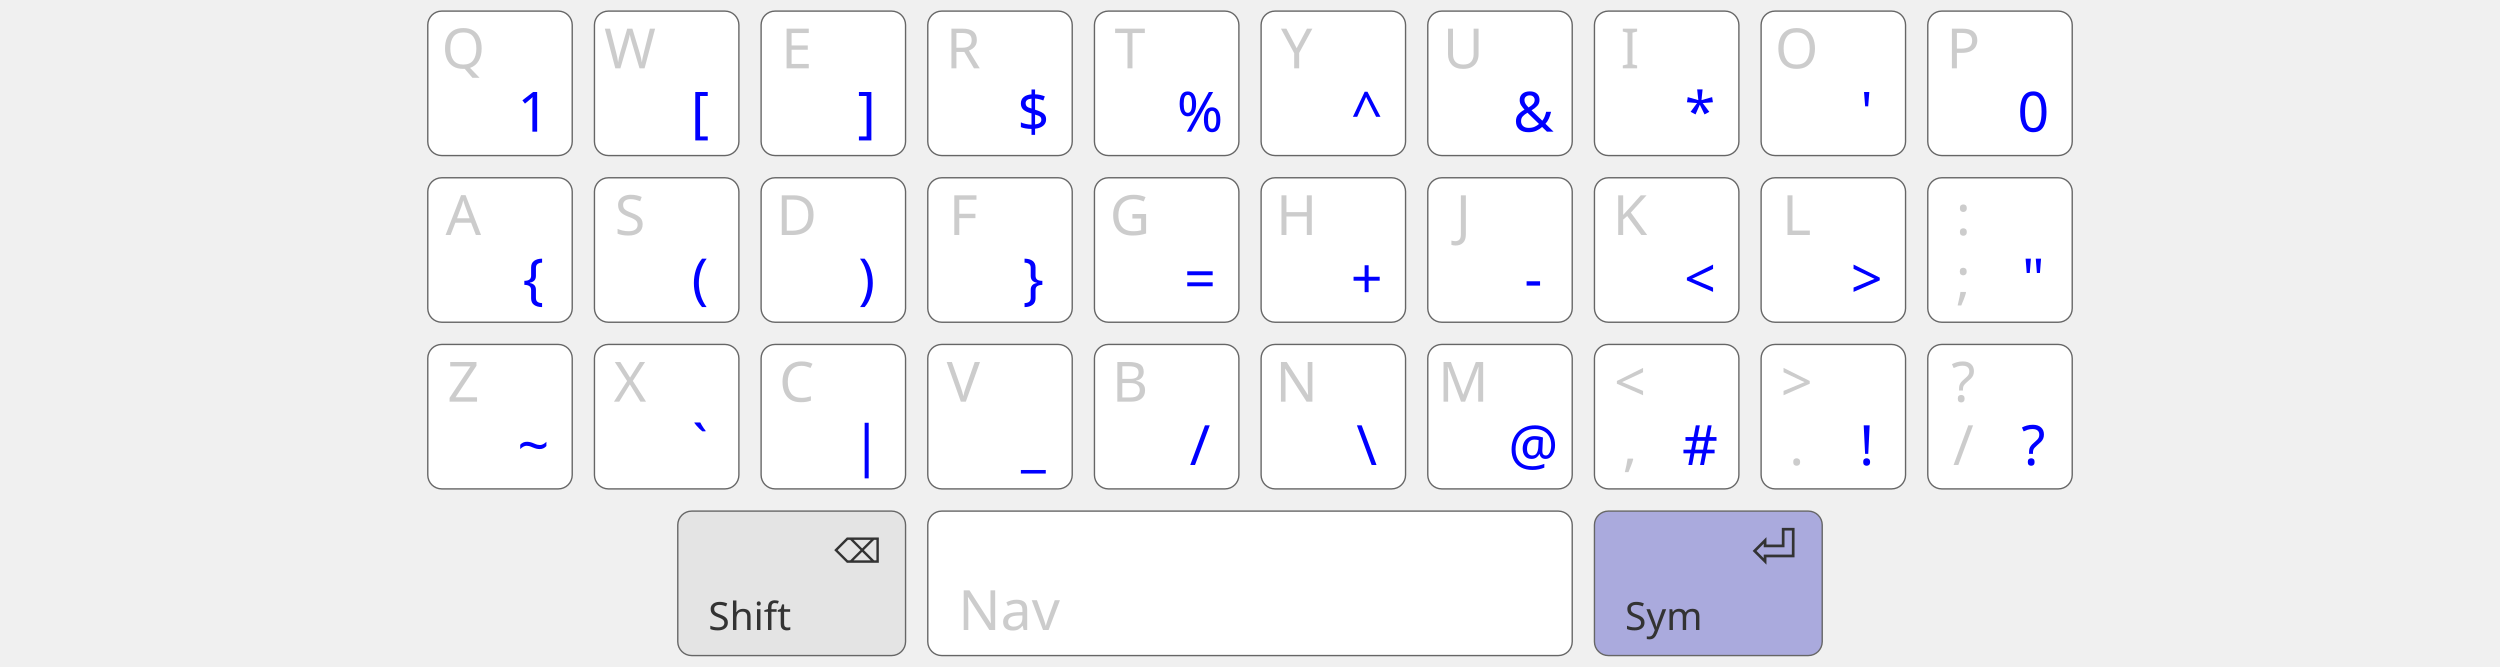
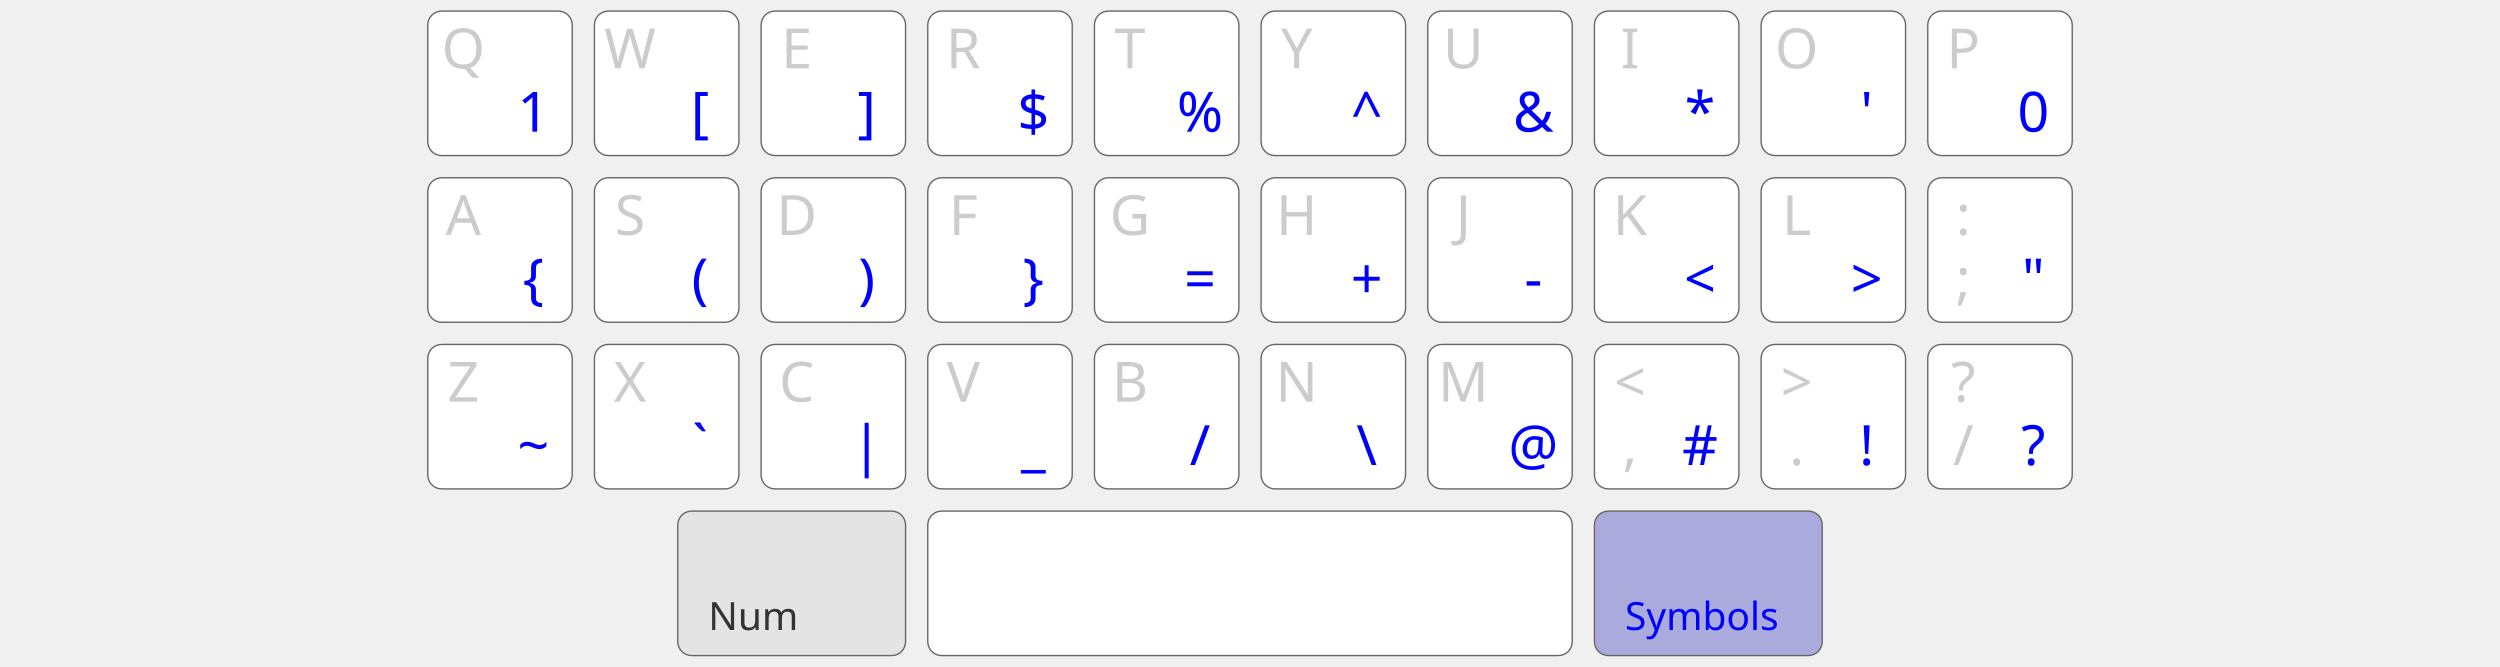
<svg xmlns="http://www.w3.org/2000/svg" class="gnu" viewBox="0 60 900 240">
  <style>
    rect, path {
      stroke: #666;
      stroke-width: .5px;
      fill: #fff;
    }
    .specialKey,
    .specialKey rect {
      fill: #e4e4e4;
    }
    .specialKey text {
      fill: #333;
    }
    text {
      fill: #333;
      fill: #ccc;
      font: normal 20px sans-serif;
      text-align: center;
    }

    #row_AD { transform: translate(64px,  64px); }
    #row_AC { transform: translate(64px, 124px); }
    #row_AB { transform: translate(64px, 184px); }
    #row_AA { transform: translate(64px, 244px); }

    /*
    .left   { transform: translate(-15px, 0); }
    .right  { transform: translate(+15px, 0); }
    */

+     #row_AA .homeKey text,
+     .specialKey .win,
    .specialKey .win,
    .specialKey .gnu {
      font-size: 14px;
    }
    .specialKey .win,
    .specialKey .mac,
    .specialKey .gnu {
      display: none;
    }
    .mac .specialKey .mac,
    .gnu .specialKey .gnu,
    .win .specialKey .win { display: block; }

    /* dimmed AltGr + bold dead keys */
    .level3, .level4 { fill: blue; }
    .level5, .level6 { fill: green; }
    .deadKey {
      /* fill: red; */
      font-size: 16px;
      transform: translateY(-3px);
    }
    .diacritic {
      font-size: 24px;
      font-weight: bolder;
      transform: translateY(8px);
    }

    /* hide Level4 (Shift+AltGr) unless AltGr is pressed */
    .level4        { display: none; }
    .altgr .level4 { display: block; }

    /* highlight AltGr + Dead Keys */
    .dk .level1, .altgr .level1,
    .dk .level2, .altgr .level2 { opacity: 0.25; }
    .dk .level5, .altgr .level3,
    .dk .level6, .altgr .level4 { opacity: 1; }
    .dk .level3,
    .dk .level4 { display: none; }
  </style>
  <g id="row_AD">
    <g class="left">
      <g transform="translate(90)">
        <rect width="52" height="52" rx="5" ry="5" />
        <g class="key" text-anchor="middle">
          <text x="12.8" y="20.6" class="level2">Q</text>
          <text x="38.0" y="43.4" class="level3">1</text>
        </g>
      </g>
      <g transform="translate(150)">
        <rect width="52" height="52" rx="5" ry="5" />
        <g class="key" text-anchor="middle">
          <text x="12.8" y="20.6" class="level2">W</text>
          <text x="38.0" y="43.4" class="level3">[</text>
        </g>
      </g>
      <g transform="translate(210)">
        <rect width="52" height="52" rx="5" ry="5" />
        <g class="key" text-anchor="middle">
          <text x="12.8" y="20.6" class="level2">E</text>
          <text x="38.0" y="43.4" class="level3">]</text>
        </g>
      </g>
      <g transform="translate(270)">
        <rect width="52" height="52" rx="5" ry="5" />
        <g class="key" text-anchor="middle">
          <text x="12.8" y="20.6" class="level2">R</text>
          <text x="38.0" y="43.4" class="level3">$</text>
        </g>
      </g>
      <g transform="translate(330)">
        <rect width="52" height="52" rx="5" ry="5" />
        <g class="key" text-anchor="middle">
          <text x="12.8" y="20.6" class="level2">T</text>
          <text x="38.0" y="43.4" class="level3">%</text>
        </g>
      </g>
    </g>
    <g class="right">
      <g transform="translate(390)">
        <rect width="52" height="52" rx="5" ry="5" />
        <g class="key" text-anchor="middle">
          <text x="12.8" y="20.6" class="level2">Y</text>
          <text x="38.0" y="43.4" class="level3">^</text>
        </g>
      </g>
      <g transform="translate(450)">
        <rect width="52" height="52" rx="5" ry="5" />
        <g class="key" text-anchor="middle">
          <text x="12.8" y="20.6" class="level2">U</text>
          <text x="38.0" y="43.4" class="level3">&amp;</text>
        </g>
      </g>
      <g transform="translate(510)">
        <rect width="52" height="52" rx="5" ry="5" />
        <g class="key" text-anchor="middle">
          <text x="12.8" y="20.6" class="level2">I</text>
          <text x="38.0" y="43.4" class="level3">*</text>
        </g>
      </g>
      <g transform="translate(570)">
        <rect width="52" height="52" rx="5" ry="5" />
        <g class="key" text-anchor="middle">
          <text x="12.8" y="20.6" class="level2">O</text>
          <text x="38.0" y="43.4" class="level3">'</text>
        </g>
      </g>
      <g transform="translate(630)">
        <rect width="52" height="52" rx="5" ry="5" />
        <g class="key" text-anchor="middle">
          <text x="12.8" y="20.6" class="level2">P</text>
          <text x="38.0" y="43.4" class="level3">0</text>
        </g>
      </g>
    </g>
  </g>
  <g id="row_AC">
    <g class="left">
      <g transform="translate(90)">
        <rect width="52" height="52" rx="5" ry="5" />
        <g class="key" text-anchor="middle">
          <text x="12.8" y="20.6" class="level2">A</text>
          <text x="38.0" y="43.4" class="level3">{</text>
        </g>
      </g>
      <g transform="translate(150)">
        <rect width="52" height="52" rx="5" ry="5" />
        <g class="key" text-anchor="middle">
          <text x="12.8" y="20.6" class="level2">S</text>
          <text x="38.0" y="43.4" class="level3">(</text>
        </g>
      </g>
      <g transform="translate(210)">
        <rect width="52" height="52" rx="5" ry="5" />
        <g class="key" text-anchor="middle">
          <text x="12.8" y="20.6" class="level2">D</text>
          <text x="38.0" y="43.4" class="level3">)</text>
        </g>
      </g>
      <g transform="translate(270)">
        <rect width="52" height="52" rx="5" ry="5" />
        <g class="key" text-anchor="middle">
          <text x="12.8" y="20.6" class="level2">F</text>
          <text x="38.0" y="43.4" class="level3">}</text>
        </g>
      </g>
      <g transform="translate(330)">
        <rect width="52" height="52" rx="5" ry="5" />
        <g class="key" text-anchor="middle">
          <text x="12.8" y="20.6" class="level2">G</text>
          <text x="38.0" y="43.4" class="level3">=</text>
        </g>
      </g>
    </g>
    <g class="right">
      <g transform="translate(390)">
        <rect width="52" height="52" rx="5" ry="5" />
        <g class="key" text-anchor="middle">
          <text x="12.8" y="20.6" class="level2">H</text>
          <text x="38.0" y="43.4" class="level3">+</text>
        </g>
      </g>
      <g transform="translate(450)">
        <rect width="52" height="52" rx="5" ry="5" />
        <g class="key" text-anchor="middle">
          <text x="12.8" y="20.6" class="level2">J</text>
          <text x="38.0" y="43.4" class="level3">-</text>
        </g>
      </g>
      <g transform="translate(510)">
        <rect width="52" height="52" rx="5" ry="5" />
        <g class="key" text-anchor="middle">
          <text x="12.8" y="20.6" class="level2">K</text>
          <text x="38.0" y="43.4" class="level3">&lt;</text>
        </g>
      </g>
      <g transform="translate(570)">
        <rect width="52" height="52" rx="5" ry="5" />
        <g class="key" text-anchor="middle">
          <text x="12.8" y="20.6" class="level2">L</text>
          <text x="38.0" y="43.4" class="level3">&gt;</text>
        </g>
      </g>
      <g transform="translate(630)">
        <rect width="52" height="52" rx="5" ry="5" />
        <g class="key" text-anchor="middle">
          <text x="12.8" y="43.4" class="level1">;</text>
          <text x="12.8" y="20.6" class="level2">:</text>
          <text x="38.0" y="43.4" class="level3">"</text>
        </g>
      </g>
    </g>
  </g>
  <g id="row_AB">
    <g class="left">
      <g transform="translate(90)">
        <rect width="52" height="52" rx="5" ry="5" />
        <g class="key" text-anchor="middle">
          <text x="12.8" y="20.6" class="level2">Z</text>
          <text x="38.0" y="43.4" class="level3">~</text>
        </g>
      </g>
      <g transform="translate(150)">
        <rect width="52" height="52" rx="5" ry="5" />
        <g class="key" text-anchor="middle">
          <text x="12.8" y="20.6" class="level2">X</text>
          <text x="38.0" y="43.4" class="level3">`</text>
        </g>
      </g>
      <g transform="translate(210)">
        <rect width="52" height="52" rx="5" ry="5" />
        <g class="key" text-anchor="middle">
          <text x="12.8" y="20.6" class="level2">C</text>
          <text x="38.0" y="43.4" class="level3">|</text>
        </g>
      </g>
      <g transform="translate(270)">
        <rect width="52" height="52" rx="5" ry="5" />
        <g class="key" text-anchor="middle">
          <text x="12.8" y="20.6" class="level2">V</text>
          <text x="38.0" y="43.4" class="level3">_</text>
        </g>
      </g>
      <g transform="translate(330)">
        <rect width="52" height="52" rx="5" ry="5" />
        <g class="key" text-anchor="middle">
          <text x="12.8" y="20.6" class="level2">B</text>
          <text x="38.0" y="43.4" class="level3">/</text>
        </g>
      </g>
    </g>
    <g class="right">
      <g transform="translate(390)">
        <rect width="52" height="52" rx="5" ry="5" />
        <g class="key" text-anchor="middle">
          <text x="12.8" y="20.6" class="level2">N</text>
          <text x="38.0" y="43.4" class="level3">\</text>
        </g>
      </g>
      <g transform="translate(450)">
        <rect width="52" height="52" rx="5" ry="5" />
        <g class="key" text-anchor="middle">
          <text x="12.8" y="20.6" class="level2">M</text>
          <text x="38.0" y="43.4" class="level3">@</text>
        </g>
      </g>
      <g transform="translate(510)">
        <rect width="52" height="52" rx="5" ry="5" />
        <g class="key" text-anchor="middle">
          <text x="12.8" y="43.4" class="level1">,</text>
          <text x="12.8" y="20.6" class="level2">&lt;</text>
          <text x="38.0" y="43.4" class="level3">#</text>
        </g>
      </g>
      <g transform="translate(570)">
        <rect width="52" height="52" rx="5" ry="5" />
        <g class="key" text-anchor="middle">
          <text x="12.8" y="43.4" class="level1">.</text>
          <text x="12.8" y="20.6" class="level2">&gt;</text>
          <text x="38.0" y="43.4" class="level3">!</text>
        </g>
      </g>
      <g transform="translate(630)">
        <rect width="52" height="52" rx="5" ry="5" />
        <g class="key" text-anchor="middle">
          <text x="12.8" y="43.4" class="level1">/</text>
          <text x="12.8" y="20.6" class="level2">?</text>
          <text x="38.0" y="43.4" class="level3">?</text>
        </g>
      </g>
    </g>
  </g>
  <g id="row_AA">
    <g class="left">
      <g class="specialKey" transform="translate(180)">
        <rect width="82" height="52" rx="5" ry="5" />
-         <text x="64.8" y="18.6" text-anchor="middle" style="font-size: 12px;">⌫</text>
-         <text x="11.0" y="42.8" class="win gnu">Shift</text>
-         <text x="16.4" y="42.8" class="mac" text-anchor="middle">⌥</text>
+         <text x="11.0" y="42.8" class="win gnu">Num</text>
      </g>
    </g>
    <g class="homeKey" transform="translate(270)">
      <rect width="232" height="52" rx="5" ry="5" />
-       <text x="11.0" y="42.8" class="win gnu">Nav</text>
    </g>
    <g class="right">
      <g class="specialKey" transform="translate(510)">
        <rect width="82" height="52" rx="5" ry="5" style="fill: #aad;" />
-         <text x="64.8" y="20.6" text-anchor="middle">⏎</text>
-         <text x="11.0" y="42.8" class="win gnu">Sym</text>
+         <text x="11.0" y="42.8" class="win gnu" style="fill: blue;">Symbols</text>
        <text x="16.4" y="42.8" class="mac" text-anchor="middle">⌥</text>
      </g>
    </g>
  </g>
</svg>
